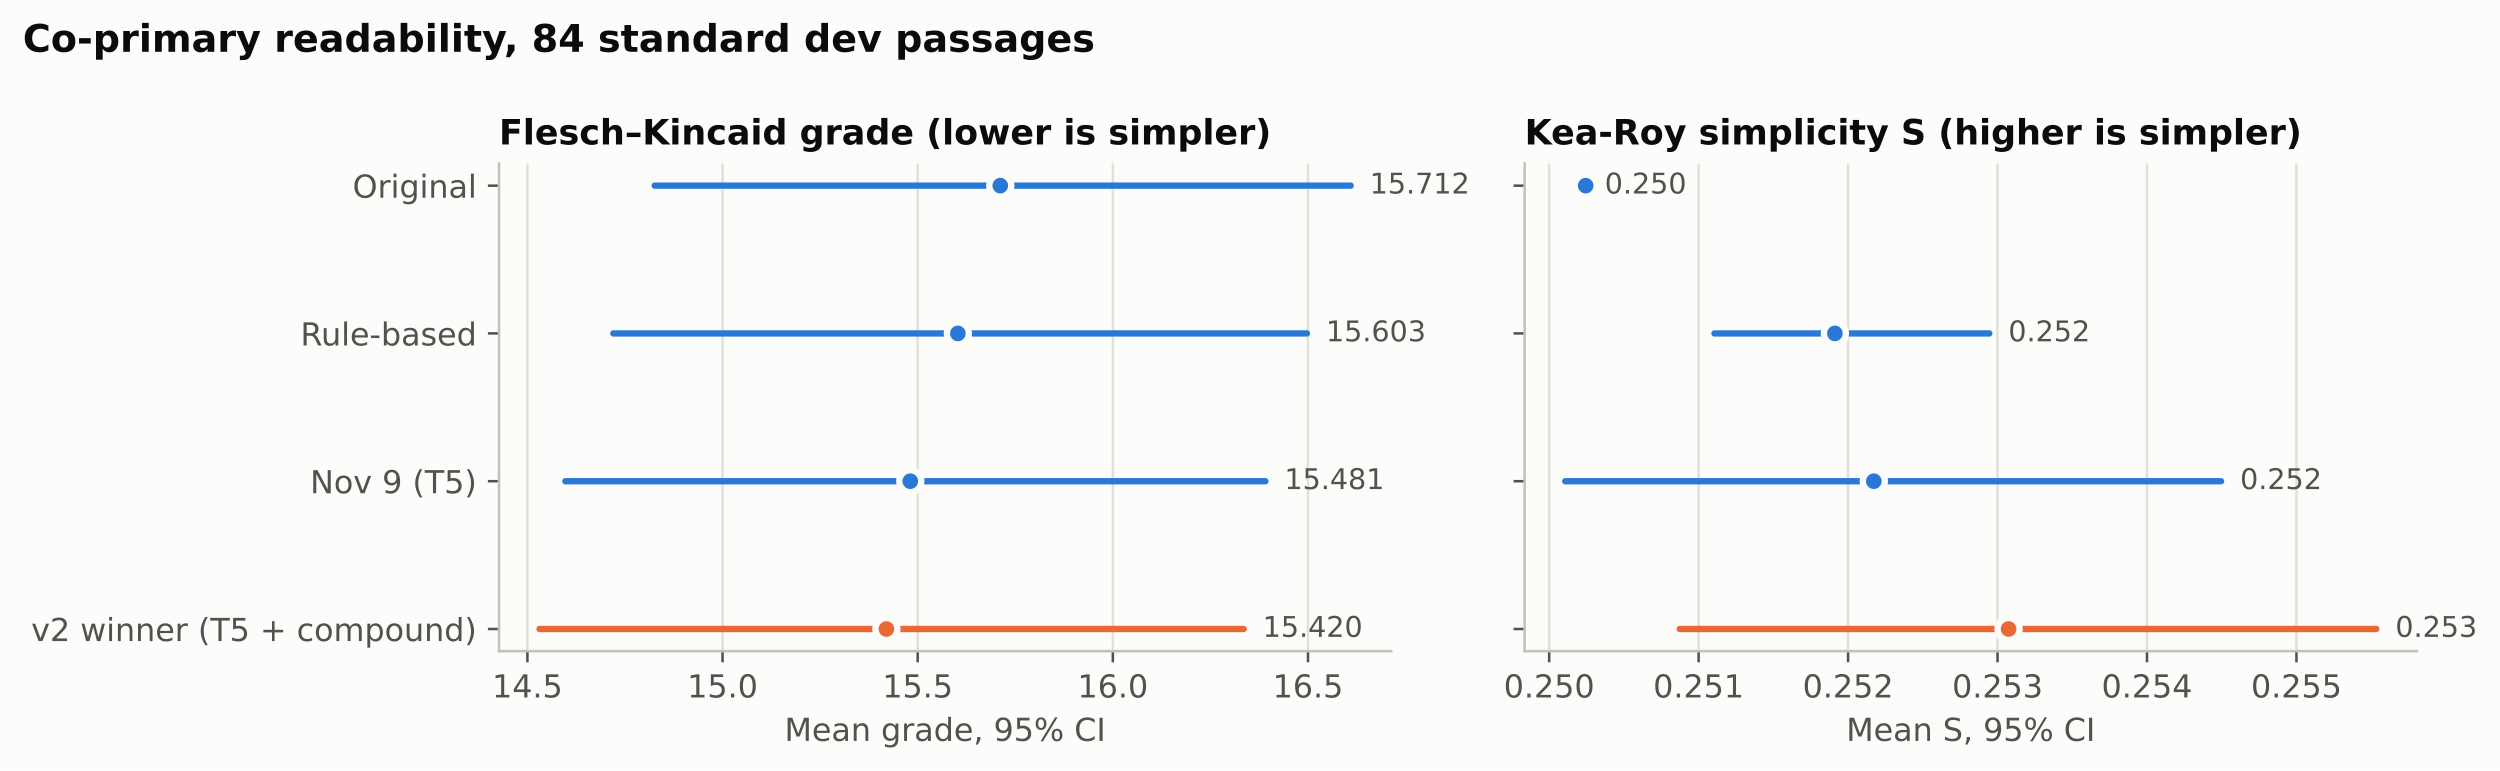
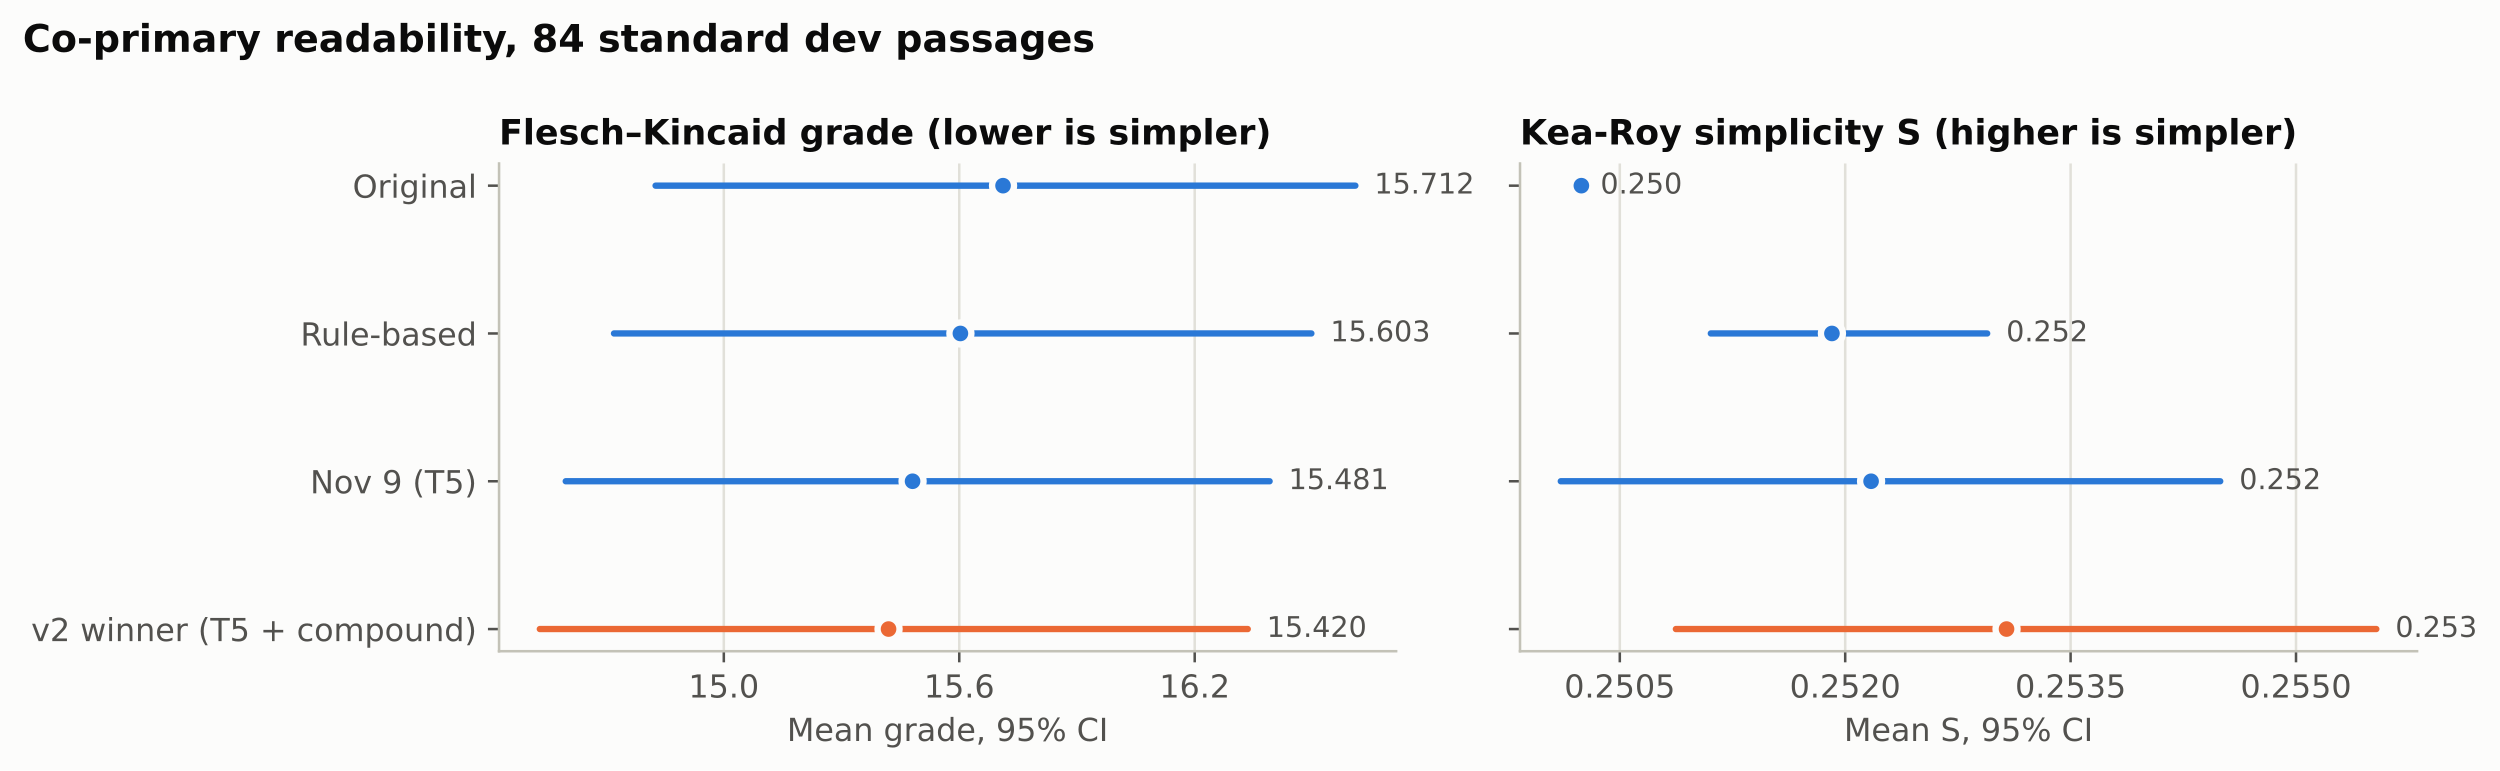
- <svg xmlns="http://www.w3.org/2000/svg" xmlns:xlink="http://www.w3.org/1999/xlink" width="787.61pt" height="242.7pt" viewBox="0 0 787.61 242.7" version="1.1">
+ <svg xmlns="http://www.w3.org/2000/svg" xmlns:xlink="http://www.w3.org/1999/xlink" width="787.542pt" height="242.7pt" viewBox="0 0 787.542 242.7" version="1.1">
  <defs>
    <style type="text/css">*{stroke-linejoin: round; stroke-linecap: butt}</style>
  </defs>
  <g id="figure_1">
    <g id="patch_1">
-       <path d="M 0 242.7  L 787.61 242.7  L 787.61 0  L 0 0  z " style="fill: #fcfcfb" />
+       <path d="M 0 242.7  L 787.542 242.7  L 787.542 0  L 0 0  z " style="fill: #fcfcfb" />
    </g>
    <g id="axes_1">
      <g id="patch_2">
-         <path d="M 157.21 205.144  L 438.297 205.144  L 438.297 51.504  L 157.21 51.504  z " style="fill: #fcfcfb" />
+         <path d="M 157.21 205.144  L 439.802 205.144  L 439.802 51.504  L 157.21 51.504  z " style="fill: #fcfcfb" />
      </g>
      <g id="matplotlib.axis_1">
        <g id="xtick_1">
          <g id="line2d_1">
-             <path d="M 166.156 205.144  L 166.156 51.504  " clip-path="url(#pc12bc693d0)" style="fill: none; stroke: #e1e0d9; stroke-width: 0.8; stroke-linecap: square" />
+             <path d="M 228.012 205.144  L 228.012 51.504  " clip-path="url(#pda352d6c7c)" style="fill: none; stroke: #e1e0d9; stroke-width: 0.8; stroke-linecap: square" />
          </g>
          <g id="line2d_2">
            <defs>
-               <path id="m4a608da4bd" d="M 0 0  L 0 3.5  " style="stroke: #52514e; stroke-width: 0.8" />
+               <path id="m2b881a9043" d="M 0 0  L 0 3.5  " style="stroke: #52514e; stroke-width: 0.8" />
            </defs>
            <g>
-               <use xlink:href="#m4a608da4bd" x="166.156" y="205.144" style="fill: #52514e; stroke: #52514e; stroke-width: 0.8" />
+               <use xlink:href="#m2b881a9043" x="228.012" y="205.144" style="fill: #52514e; stroke: #52514e; stroke-width: 0.8" />
            </g>
          </g>
          <g id="text_1">
-             <text style="font-size: 10px; font-family: 'DejaVu Sans', 'Bitstream Vera Sans', 'Computer Modern Sans Serif', 'Lucida Grande', 'Verdana', 'Geneva', 'Lucid', 'Arial', 'Helvetica', 'Avant Garde', sans-serif; text-anchor: middle; fill: #52514e" x="166.156" y="219.742" transform="rotate(-0 166.1561 219.7424)">14.5</text>
+             <text style="font-size: 10px; font-family: 'DejaVu Sans', 'Bitstream Vera Sans', 'Computer Modern Sans Serif', 'Lucida Grande', 'Verdana', 'Geneva', 'Lucid', 'Arial', 'Helvetica', 'Avant Garde', sans-serif; text-anchor: middle; fill: #52514e" x="228.012" y="219.742" transform="rotate(-0 228.012 219.7424)">15.0</text>
          </g>
        </g>
        <g id="xtick_2">
          <g id="line2d_3">
-             <path d="M 227.635 205.144  L 227.635 51.504  " clip-path="url(#pc12bc693d0)" style="fill: none; stroke: #e1e0d9; stroke-width: 0.8; stroke-linecap: square" />
+             <path d="M 302.182 205.144  L 302.182 51.504  " clip-path="url(#pda352d6c7c)" style="fill: none; stroke: #e1e0d9; stroke-width: 0.8; stroke-linecap: square" />
          </g>
          <g id="line2d_4">
            <g>
-               <use xlink:href="#m4a608da4bd" x="227.635" y="205.144" style="fill: #52514e; stroke: #52514e; stroke-width: 0.8" />
+               <use xlink:href="#m2b881a9043" x="302.182" y="205.144" style="fill: #52514e; stroke: #52514e; stroke-width: 0.8" />
            </g>
          </g>
          <g id="text_2">
-             <text style="font-size: 10px; font-family: 'DejaVu Sans', 'Bitstream Vera Sans', 'Computer Modern Sans Serif', 'Lucida Grande', 'Verdana', 'Geneva', 'Lucid', 'Arial', 'Helvetica', 'Avant Garde', sans-serif; text-anchor: middle; fill: #52514e" x="227.635" y="219.742" transform="rotate(-0 227.635 219.7424)">15.0</text>
+             <text style="font-size: 10px; font-family: 'DejaVu Sans', 'Bitstream Vera Sans', 'Computer Modern Sans Serif', 'Lucida Grande', 'Verdana', 'Geneva', 'Lucid', 'Arial', 'Helvetica', 'Avant Garde', sans-serif; text-anchor: middle; fill: #52514e" x="302.182" y="219.742" transform="rotate(-0 302.1816 219.7424)">15.6</text>
          </g>
        </g>
        <g id="xtick_3">
          <g id="line2d_5">
-             <path d="M 289.114 205.144  L 289.114 51.504  " clip-path="url(#pc12bc693d0)" style="fill: none; stroke: #e1e0d9; stroke-width: 0.8; stroke-linecap: square" />
+             <path d="M 376.351 205.144  L 376.351 51.504  " clip-path="url(#pda352d6c7c)" style="fill: none; stroke: #e1e0d9; stroke-width: 0.8; stroke-linecap: square" />
          </g>
          <g id="line2d_6">
            <g>
-               <use xlink:href="#m4a608da4bd" x="289.114" y="205.144" style="fill: #52514e; stroke: #52514e; stroke-width: 0.8" />
+               <use xlink:href="#m2b881a9043" x="376.351" y="205.144" style="fill: #52514e; stroke: #52514e; stroke-width: 0.8" />
            </g>
          </g>
          <g id="text_3">
-             <text style="font-size: 10px; font-family: 'DejaVu Sans', 'Bitstream Vera Sans', 'Computer Modern Sans Serif', 'Lucida Grande', 'Verdana', 'Geneva', 'Lucid', 'Arial', 'Helvetica', 'Avant Garde', sans-serif; text-anchor: middle; fill: #52514e" x="289.114" y="219.742" transform="rotate(-0 289.1139 219.7424)">15.5</text>
-           </g>
-         </g>
-         <g id="xtick_4">
-           <g id="line2d_7">
-             <path d="M 350.593 205.144  L 350.593 51.504  " clip-path="url(#pc12bc693d0)" style="fill: none; stroke: #e1e0d9; stroke-width: 0.8; stroke-linecap: square" />
-           </g>
-           <g id="line2d_8">
-             <g>
-               <use xlink:href="#m4a608da4bd" x="350.593" y="205.144" style="fill: #52514e; stroke: #52514e; stroke-width: 0.8" />
-             </g>
-           </g>
-           <g id="text_4">
-             <text style="font-size: 10px; font-family: 'DejaVu Sans', 'Bitstream Vera Sans', 'Computer Modern Sans Serif', 'Lucida Grande', 'Verdana', 'Geneva', 'Lucid', 'Arial', 'Helvetica', 'Avant Garde', sans-serif; text-anchor: middle; fill: #52514e" x="350.593" y="219.742" transform="rotate(-0 350.5928 219.7424)">16.0</text>
-           </g>
-         </g>
-         <g id="xtick_5">
-           <g id="line2d_9">
-             <path d="M 412.072 205.144  L 412.072 51.504  " clip-path="url(#pc12bc693d0)" style="fill: none; stroke: #e1e0d9; stroke-width: 0.8; stroke-linecap: square" />
-           </g>
-           <g id="line2d_10">
-             <g>
-               <use xlink:href="#m4a608da4bd" x="412.072" y="205.144" style="fill: #52514e; stroke: #52514e; stroke-width: 0.8" />
-             </g>
-           </g>
-           <g id="text_5">
-             <text style="font-size: 10px; font-family: 'DejaVu Sans', 'Bitstream Vera Sans', 'Computer Modern Sans Serif', 'Lucida Grande', 'Verdana', 'Geneva', 'Lucid', 'Arial', 'Helvetica', 'Avant Garde', sans-serif; text-anchor: middle; fill: #52514e" x="412.072" y="219.742" transform="rotate(-0 412.0717 219.7424)">16.5</text>
-           </g>
-         </g>
-         <g id="text_6">
-           <text style="font-size: 10px; font-family: 'DejaVu Sans', 'Bitstream Vera Sans', 'Computer Modern Sans Serif', 'Lucida Grande', 'Verdana', 'Geneva', 'Lucid', 'Arial', 'Helvetica', 'Avant Garde', sans-serif; text-anchor: middle; fill: #52514e" x="297.754" y="233.421" transform="rotate(-0 297.7535 233.4206)">Mean grade, 95% CI</text>
+             <text style="font-size: 10px; font-family: 'DejaVu Sans', 'Bitstream Vera Sans', 'Computer Modern Sans Serif', 'Lucida Grande', 'Verdana', 'Geneva', 'Lucid', 'Arial', 'Helvetica', 'Avant Garde', sans-serif; text-anchor: middle; fill: #52514e" x="376.351" y="219.742" transform="rotate(-0 376.3512 219.7424)">16.2</text>
+           </g>
+         </g>
+         <g id="text_4">
+           <text style="font-size: 10px; font-family: 'DejaVu Sans', 'Bitstream Vera Sans', 'Computer Modern Sans Serif', 'Lucida Grande', 'Verdana', 'Geneva', 'Lucid', 'Arial', 'Helvetica', 'Avant Garde', sans-serif; text-anchor: middle; fill: #52514e" x="298.506" y="233.421" transform="rotate(-0 298.5059 233.4206)">Mean grade, 95% CI</text>
        </g>
      </g>
      <g id="matplotlib.axis_2">
        <g id="ytick_1">
-           <g id="line2d_11">
+           <g id="line2d_7">
            <defs>
-               <path id="m9ecf154f3a" d="M 0 0  L -3.5 0  " style="stroke: #52514e; stroke-width: 0.8" />
+               <path id="m14a3031c87" d="M 0 0  L -3.5 0  " style="stroke: #52514e; stroke-width: 0.8" />
            </defs>
            <g>
-               <use xlink:href="#m9ecf154f3a" x="157.21" y="58.488" style="fill: #52514e; stroke: #52514e; stroke-width: 0.8" />
+               <use xlink:href="#m14a3031c87" x="157.21" y="58.488" style="fill: #52514e; stroke: #52514e; stroke-width: 0.8" />
+             </g>
+           </g>
+           <g id="text_5">
+             <text style="font-size: 10px; font-family: 'DejaVu Sans', 'Bitstream Vera Sans', 'Computer Modern Sans Serif', 'Lucida Grande', 'Verdana', 'Geneva', 'Lucid', 'Arial', 'Helvetica', 'Avant Garde', sans-serif; text-anchor: end; fill: #52514e" x="150.21" y="62.287" transform="rotate(-0 150.21 62.28686)">Original</text>
+           </g>
+         </g>
+         <g id="ytick_2">
+           <g id="line2d_8">
+             <g>
+               <use xlink:href="#m14a3031c87" x="157.21" y="105.045" style="fill: #52514e; stroke: #52514e; stroke-width: 0.8" />
+             </g>
+           </g>
+           <g id="text_6">
+             <text style="font-size: 10px; font-family: 'DejaVu Sans', 'Bitstream Vera Sans', 'Computer Modern Sans Serif', 'Lucida Grande', 'Verdana', 'Geneva', 'Lucid', 'Arial', 'Helvetica', 'Avant Garde', sans-serif; text-anchor: end; fill: #52514e" x="150.21" y="108.844" transform="rotate(-0 150.21 108.8444)">Rule-based</text>
+           </g>
+         </g>
+         <g id="ytick_3">
+           <g id="line2d_9">
+             <g>
+               <use xlink:href="#m14a3031c87" x="157.21" y="151.603" style="fill: #52514e; stroke: #52514e; stroke-width: 0.8" />
            </g>
          </g>
          <g id="text_7">
-             <text style="font-size: 10px; font-family: 'DejaVu Sans', 'Bitstream Vera Sans', 'Computer Modern Sans Serif', 'Lucida Grande', 'Verdana', 'Geneva', 'Lucid', 'Arial', 'Helvetica', 'Avant Garde', sans-serif; text-anchor: end; fill: #52514e" x="150.21" y="62.287" transform="rotate(-0 150.21 62.28686)">Original</text>
-           </g>
-         </g>
-         <g id="ytick_2">
-           <g id="line2d_12">
-             <g>
-               <use xlink:href="#m9ecf154f3a" x="157.21" y="105.045" style="fill: #52514e; stroke: #52514e; stroke-width: 0.8" />
+             <text style="font-size: 10px; font-family: 'DejaVu Sans', 'Bitstream Vera Sans', 'Computer Modern Sans Serif', 'Lucida Grande', 'Verdana', 'Geneva', 'Lucid', 'Arial', 'Helvetica', 'Avant Garde', sans-serif; text-anchor: end; fill: #52514e" x="150.21" y="155.402" transform="rotate(-0 150.21 155.402)">Nov 9 (T5)</text>
+           </g>
+         </g>
+         <g id="ytick_4">
+           <g id="line2d_10">
+             <g>
+               <use xlink:href="#m14a3031c87" x="157.21" y="198.16" style="fill: #52514e; stroke: #52514e; stroke-width: 0.8" />
            </g>
          </g>
          <g id="text_8">
-             <text style="font-size: 10px; font-family: 'DejaVu Sans', 'Bitstream Vera Sans', 'Computer Modern Sans Serif', 'Lucida Grande', 'Verdana', 'Geneva', 'Lucid', 'Arial', 'Helvetica', 'Avant Garde', sans-serif; text-anchor: end; fill: #52514e" x="150.21" y="108.844" transform="rotate(-0 150.21 108.8444)">Rule-based</text>
-           </g>
-         </g>
-         <g id="ytick_3">
-           <g id="line2d_13">
-             <g>
-               <use xlink:href="#m9ecf154f3a" x="157.21" y="151.603" style="fill: #52514e; stroke: #52514e; stroke-width: 0.8" />
-             </g>
-           </g>
-           <g id="text_9">
-             <text style="font-size: 10px; font-family: 'DejaVu Sans', 'Bitstream Vera Sans', 'Computer Modern Sans Serif', 'Lucida Grande', 'Verdana', 'Geneva', 'Lucid', 'Arial', 'Helvetica', 'Avant Garde', sans-serif; text-anchor: end; fill: #52514e" x="150.21" y="155.402" transform="rotate(-0 150.21 155.402)">Nov 9 (T5)</text>
-           </g>
-         </g>
-         <g id="ytick_4">
-           <g id="line2d_14">
-             <g>
-               <use xlink:href="#m9ecf154f3a" x="157.21" y="198.16" style="fill: #52514e; stroke: #52514e; stroke-width: 0.8" />
-             </g>
-           </g>
-           <g id="text_10">
            <text style="font-size: 10px; font-family: 'DejaVu Sans', 'Bitstream Vera Sans', 'Computer Modern Sans Serif', 'Lucida Grande', 'Verdana', 'Geneva', 'Lucid', 'Arial', 'Helvetica', 'Avant Garde', sans-serif; text-anchor: end; fill: #52514e" x="150.21" y="201.96" transform="rotate(-0 150.21 201.9596)">v2 winner (T5 + compound)</text>
          </g>
        </g>
      </g>
-       <g id="line2d_15">
-         <path d="M 206.257 58.488  L 425.52 58.488  " clip-path="url(#pc12bc693d0)" style="fill: none; stroke: #2a78d6; stroke-width: 2; stroke-linecap: round" />
-       </g>
-       <g id="line2d_16">
-         <path d="M 193.234 105.045  L 411.738 105.045  " clip-path="url(#pc12bc693d0)" style="fill: none; stroke: #2a78d6; stroke-width: 2; stroke-linecap: round" />
-       </g>
-       <g id="line2d_17">
-         <path d="M 178.106 151.603  L 398.653 151.603  " clip-path="url(#pc12bc693d0)" style="fill: none; stroke: #2a78d6; stroke-width: 2; stroke-linecap: round" />
-       </g>
-       <g id="line2d_18">
-         <path d="M 169.987 198.16  L 391.804 198.16  " clip-path="url(#pc12bc693d0)" style="fill: none; stroke: #eb6834; stroke-width: 2; stroke-linecap: round" />
+       <g id="line2d_11">
+         <path d="M 206.52 58.488  L 426.957 58.488  " clip-path="url(#pda352d6c7c)" style="fill: none; stroke: #2a78d6; stroke-width: 2; stroke-linecap: round" />
+       </g>
+       <g id="line2d_12">
+         <path d="M 193.427 105.045  L 413.101 105.045  " clip-path="url(#pda352d6c7c)" style="fill: none; stroke: #2a78d6; stroke-width: 2; stroke-linecap: round" />
+       </g>
+       <g id="line2d_13">
+         <path d="M 178.218 151.603  L 399.946 151.603  " clip-path="url(#pda352d6c7c)" style="fill: none; stroke: #2a78d6; stroke-width: 2; stroke-linecap: round" />
+       </g>
+       <g id="line2d_14">
+         <path d="M 170.055 198.16  L 393.06 198.16  " clip-path="url(#pda352d6c7c)" style="fill: none; stroke: #eb6834; stroke-width: 2; stroke-linecap: round" />
      </g>
      <g id="patch_3">
        <path d="M 157.21 205.144  L 157.21 51.504  " style="fill: none; stroke: #c3c2b7; stroke-width: 0.8; stroke-linejoin: miter; stroke-linecap: square" />
      </g>
      <g id="patch_4">
-         <path d="M 157.21 205.144  L 438.297 205.144  " style="fill: none; stroke: #c3c2b7; stroke-width: 0.8; stroke-linejoin: miter; stroke-linecap: square" />
+         <path d="M 157.21 205.144  L 439.802 205.144  " style="fill: none; stroke: #c3c2b7; stroke-width: 0.8; stroke-linejoin: miter; stroke-linecap: square" />
      </g>
      <g id="PathCollection_1">
        <defs>
-           <path id="m6afb9b2ec8" d="M 0 3.464  C 0.919 3.464 1.8 3.099 2.449 2.449  C 3.099 1.8 3.464 0.919 3.464 0  C 3.464 -0.919 3.099 -1.8 2.449 -2.449  C 1.8 -3.099 0.919 -3.464 0 -3.464  C -0.919 -3.464 -1.8 -3.099 -2.449 -2.449  C -3.099 -1.8 -3.464 -0.919 -3.464 0  C -3.464 0.919 -3.099 1.8 -2.449 2.449  C -1.8 3.099 -0.919 3.464 0 3.464  z " style="stroke: #fcfcfb; stroke-width: 2" />
+           <path id="mdd88b9e8a3" d="M 0 3.464  C 0.919 3.464 1.8 3.099 2.449 2.449  C 3.099 1.8 3.464 0.919 3.464 0  C 3.464 -0.919 3.099 -1.8 2.449 -2.449  C 1.8 -3.099 0.919 -3.464 0 -3.464  C -0.919 -3.464 -1.8 -3.099 -2.449 -2.449  C -3.099 -1.8 -3.464 -0.919 -3.464 0  C -3.464 0.919 -3.099 1.8 -2.449 2.449  C -1.8 3.099 -0.919 3.464 0 3.464  z " style="stroke: #fcfcfb; stroke-width: 2" />
        </defs>
-         <g clip-path="url(#pc12bc693d0)">
-           <use xlink:href="#m6afb9b2ec8" x="315.13" y="58.488" style="fill: #2a78d6; stroke: #fcfcfb; stroke-width: 2" />
+         <g clip-path="url(#pda352d6c7c)">
+           <use xlink:href="#mdd88b9e8a3" x="315.975" y="58.488" style="fill: #2a78d6; stroke: #fcfcfb; stroke-width: 2" />
+         </g>
+       </g>
+       <g id="text_9">
+         <text style="font-size: 9px; font-family: 'DejaVu Sans', 'Bitstream Vera Sans', 'Computer Modern Sans Serif', 'Lucida Grande', 'Verdana', 'Geneva', 'Lucid', 'Arial', 'Helvetica', 'Avant Garde', sans-serif; text-anchor: start; fill: #52514e" x="432.957" y="60.971" transform="rotate(-0 432.9567 60.97107)">15.712</text>
+       </g>
+       <g id="PathCollection_2">
+         <g clip-path="url(#pda352d6c7c)">
+           <use xlink:href="#mdd88b9e8a3" x="302.542" y="105.045" style="fill: #2a78d6; stroke: #fcfcfb; stroke-width: 2" />
+         </g>
+       </g>
+       <g id="text_10">
+         <text style="font-size: 9px; font-family: 'DejaVu Sans', 'Bitstream Vera Sans', 'Computer Modern Sans Serif', 'Lucida Grande', 'Verdana', 'Geneva', 'Lucid', 'Arial', 'Helvetica', 'Avant Garde', sans-serif; text-anchor: start; fill: #52514e" x="419.101" y="107.529" transform="rotate(-0 419.1008 107.5286)">15.603</text>
+       </g>
+       <g id="PathCollection_3">
+         <g clip-path="url(#pda352d6c7c)">
+           <use xlink:href="#mdd88b9e8a3" x="287.472" y="151.603" style="fill: #2a78d6; stroke: #fcfcfb; stroke-width: 2" />
        </g>
      </g>
      <g id="text_11">
-         <text style="font-size: 9px; font-family: 'DejaVu Sans', 'Bitstream Vera Sans', 'Computer Modern Sans Serif', 'Lucida Grande', 'Verdana', 'Geneva', 'Lucid', 'Arial', 'Helvetica', 'Avant Garde', sans-serif; text-anchor: start; fill: #52514e" x="431.52" y="60.971" transform="rotate(-0 431.5204 60.97107)">15.712</text>
-       </g>
-       <g id="PathCollection_2">
-         <g clip-path="url(#pc12bc693d0)">
-           <use xlink:href="#m6afb9b2ec8" x="301.768" y="105.045" style="fill: #2a78d6; stroke: #fcfcfb; stroke-width: 2" />
-         </g>
-       </g>
-       <g id="text_12">
-         <text style="font-size: 9px; font-family: 'DejaVu Sans', 'Bitstream Vera Sans', 'Computer Modern Sans Serif', 'Lucida Grande', 'Verdana', 'Geneva', 'Lucid', 'Arial', 'Helvetica', 'Avant Garde', sans-serif; text-anchor: start; fill: #52514e" x="417.738" y="107.529" transform="rotate(-0 417.7383 107.5286)">15.603</text>
-       </g>
-       <g id="PathCollection_3">
-         <g clip-path="url(#pc12bc693d0)">
-           <use xlink:href="#m6afb9b2ec8" x="286.779" y="151.603" style="fill: #2a78d6; stroke: #fcfcfb; stroke-width: 2" />
-         </g>
-       </g>
-       <g id="text_13">
-         <text style="font-size: 9px; font-family: 'DejaVu Sans', 'Bitstream Vera Sans', 'Computer Modern Sans Serif', 'Lucida Grande', 'Verdana', 'Geneva', 'Lucid', 'Arial', 'Helvetica', 'Avant Garde', sans-serif; text-anchor: start; fill: #52514e" x="404.653" y="154.086" transform="rotate(-0 404.6534 154.0862)">15.481</text>
+         <text style="font-size: 9px; font-family: 'DejaVu Sans', 'Bitstream Vera Sans', 'Computer Modern Sans Serif', 'Lucida Grande', 'Verdana', 'Geneva', 'Lucid', 'Arial', 'Helvetica', 'Avant Garde', sans-serif; text-anchor: start; fill: #52514e" x="405.946" y="154.086" transform="rotate(-0 405.9459 154.0862)">15.481</text>
      </g>
      <g id="PathCollection_4">
        <defs>
-           <path id="m8aaab7682e" d="M 0 3.464  C 0.919 3.464 1.8 3.099 2.449 2.449  C 3.099 1.8 3.464 0.919 3.464 0  C 3.464 -0.919 3.099 -1.8 2.449 -2.449  C 1.8 -3.099 0.919 -3.464 0 -3.464  C -0.919 -3.464 -1.8 -3.099 -2.449 -2.449  C -3.099 -1.8 -3.464 -0.919 -3.464 0  C -3.464 0.919 -3.099 1.8 -2.449 2.449  C -1.8 3.099 -0.919 3.464 0 3.464  z " style="stroke: #fcfcfb; stroke-width: 2" />
+           <path id="m9bef6a359d" d="M 0 3.464  C 0.919 3.464 1.8 3.099 2.449 2.449  C 3.099 1.8 3.464 0.919 3.464 0  C 3.464 -0.919 3.099 -1.8 2.449 -2.449  C 1.8 -3.099 0.919 -3.464 0 -3.464  C -0.919 -3.464 -1.8 -3.099 -2.449 -2.449  C -3.099 -1.8 -3.464 -0.919 -3.464 0  C -3.464 0.919 -3.099 1.8 -2.449 2.449  C -1.8 3.099 -0.919 3.464 0 3.464  z " style="stroke: #fcfcfb; stroke-width: 2" />
        </defs>
-         <g clip-path="url(#pc12bc693d0)">
-           <use xlink:href="#m8aaab7682e" x="279.254" y="198.16" style="fill: #eb6834; stroke: #fcfcfb; stroke-width: 2" />
-         </g>
-       </g>
-       <g id="text_14">
-         <text style="font-size: 9px; font-family: 'DejaVu Sans', 'Bitstream Vera Sans', 'Computer Modern Sans Serif', 'Lucida Grande', 'Verdana', 'Geneva', 'Lucid', 'Arial', 'Helvetica', 'Avant Garde', sans-serif; text-anchor: start; fill: #52514e" x="397.804" y="200.644" transform="rotate(-0 397.8044 200.6438)">15.420</text>
-       </g>
-       <g id="text_15">
+         <g clip-path="url(#pda352d6c7c)">
+           <use xlink:href="#m9bef6a359d" x="279.907" y="198.16" style="fill: #eb6834; stroke: #fcfcfb; stroke-width: 2" />
+         </g>
+       </g>
+       <g id="text_12">
+         <text style="font-size: 9px; font-family: 'DejaVu Sans', 'Bitstream Vera Sans', 'Computer Modern Sans Serif', 'Lucida Grande', 'Verdana', 'Geneva', 'Lucid', 'Arial', 'Helvetica', 'Avant Garde', sans-serif; text-anchor: start; fill: #52514e" x="399.06" y="200.644" transform="rotate(-0 399.0602 200.6438)">15.420</text>
+       </g>
+       <g id="text_13">
        <text style="font-weight: 700; font-size: 11px; font-family: 'DejaVu Sans', 'Bitstream Vera Sans', 'Computer Modern Sans Serif', 'Lucida Grande', 'Verdana', 'Geneva', 'Lucid', 'Arial', 'Helvetica', 'Avant Garde', sans-serif; text-anchor: start; fill: #0b0b0b" x="157.21" y="45.504" transform="rotate(-0 157.21 45.504)">Flesch–Kincaid grade (lower is simpler)</text>
      </g>
    </g>
    <g id="axes_2">
      <g id="patch_5">
-         <path d="M 480.335 205.144  L 761.422 205.144  L 761.422 51.504  L 480.335 51.504  z " style="fill: #fcfcfb" />
+         <path d="M 478.83 205.144  L 761.422 205.144  L 761.422 51.504  L 478.83 51.504  z " style="fill: #fcfcfb" />
      </g>
      <g id="matplotlib.axis_3">
+         <g id="xtick_4">
+           <g id="line2d_15">
+             <path d="M 510.263 205.144  L 510.263 51.504  " clip-path="url(#p336b4662d0)" style="fill: none; stroke: #e1e0d9; stroke-width: 0.8; stroke-linecap: square" />
+           </g>
+           <g id="line2d_16">
+             <g>
+               <use xlink:href="#m2b881a9043" x="510.263" y="205.144" style="fill: #52514e; stroke: #52514e; stroke-width: 0.8" />
+             </g>
+           </g>
+           <g id="text_14">
+             <text style="font-size: 10px; font-family: 'DejaVu Sans', 'Bitstream Vera Sans', 'Computer Modern Sans Serif', 'Lucida Grande', 'Verdana', 'Geneva', 'Lucid', 'Arial', 'Helvetica', 'Avant Garde', sans-serif; text-anchor: middle; fill: #52514e" x="510.263" y="219.742" transform="rotate(-0 510.263 219.7424)">0.2505</text>
+           </g>
+         </g>
+         <g id="xtick_5">
+           <g id="line2d_17">
+             <path d="M 581.269 205.144  L 581.269 51.504  " clip-path="url(#p336b4662d0)" style="fill: none; stroke: #e1e0d9; stroke-width: 0.8; stroke-linecap: square" />
+           </g>
+           <g id="line2d_18">
+             <g>
+               <use xlink:href="#m2b881a9043" x="581.269" y="205.144" style="fill: #52514e; stroke: #52514e; stroke-width: 0.8" />
+             </g>
+           </g>
+           <g id="text_15">
+             <text style="font-size: 10px; font-family: 'DejaVu Sans', 'Bitstream Vera Sans', 'Computer Modern Sans Serif', 'Lucida Grande', 'Verdana', 'Geneva', 'Lucid', 'Arial', 'Helvetica', 'Avant Garde', sans-serif; text-anchor: middle; fill: #52514e" x="581.269" y="219.742" transform="rotate(-0 581.2693 219.7424)">0.2520</text>
+           </g>
+         </g>
        <g id="xtick_6">
          <g id="line2d_19">
-             <path d="M 488.058 205.144  L 488.058 51.504  " clip-path="url(#pc3bab06bad)" style="fill: none; stroke: #e1e0d9; stroke-width: 0.8; stroke-linecap: square" />
+             <path d="M 652.276 205.144  L 652.276 51.504  " clip-path="url(#p336b4662d0)" style="fill: none; stroke: #e1e0d9; stroke-width: 0.8; stroke-linecap: square" />
          </g>
          <g id="line2d_20">
            <g>
-               <use xlink:href="#m4a608da4bd" x="488.058" y="205.144" style="fill: #52514e; stroke: #52514e; stroke-width: 0.8" />
+               <use xlink:href="#m2b881a9043" x="652.276" y="205.144" style="fill: #52514e; stroke: #52514e; stroke-width: 0.8" />
            </g>
          </g>
          <g id="text_16">
-             <text style="font-size: 10px; font-family: 'DejaVu Sans', 'Bitstream Vera Sans', 'Computer Modern Sans Serif', 'Lucida Grande', 'Verdana', 'Geneva', 'Lucid', 'Arial', 'Helvetica', 'Avant Garde', sans-serif; text-anchor: middle; fill: #52514e" x="488.058" y="219.742" transform="rotate(-0 488.0576 219.7424)">0.250</text>
+             <text style="font-size: 10px; font-family: 'DejaVu Sans', 'Bitstream Vera Sans', 'Computer Modern Sans Serif', 'Lucida Grande', 'Verdana', 'Geneva', 'Lucid', 'Arial', 'Helvetica', 'Avant Garde', sans-serif; text-anchor: middle; fill: #52514e" x="652.276" y="219.742" transform="rotate(-0 652.2756 219.7424)">0.2535</text>
          </g>
        </g>
        <g id="xtick_7">
          <g id="line2d_21">
-             <path d="M 535.143 205.144  L 535.143 51.504  " clip-path="url(#pc3bab06bad)" style="fill: none; stroke: #e1e0d9; stroke-width: 0.8; stroke-linecap: square" />
+             <path d="M 723.282 205.144  L 723.282 51.504  " clip-path="url(#p336b4662d0)" style="fill: none; stroke: #e1e0d9; stroke-width: 0.8; stroke-linecap: square" />
          </g>
          <g id="line2d_22">
            <g>
-               <use xlink:href="#m4a608da4bd" x="535.143" y="205.144" style="fill: #52514e; stroke: #52514e; stroke-width: 0.8" />
+               <use xlink:href="#m2b881a9043" x="723.282" y="205.144" style="fill: #52514e; stroke: #52514e; stroke-width: 0.8" />
            </g>
          </g>
          <g id="text_17">
-             <text style="font-size: 10px; font-family: 'DejaVu Sans', 'Bitstream Vera Sans', 'Computer Modern Sans Serif', 'Lucida Grande', 'Verdana', 'Geneva', 'Lucid', 'Arial', 'Helvetica', 'Avant Garde', sans-serif; text-anchor: middle; fill: #52514e" x="535.143" y="219.742" transform="rotate(-0 535.1431 219.7424)">0.251</text>
-           </g>
-         </g>
-         <g id="xtick_8">
-           <g id="line2d_23">
-             <path d="M 582.229 205.144  L 582.229 51.504  " clip-path="url(#pc3bab06bad)" style="fill: none; stroke: #e1e0d9; stroke-width: 0.8; stroke-linecap: square" />
-           </g>
-           <g id="line2d_24">
-             <g>
-               <use xlink:href="#m4a608da4bd" x="582.229" y="205.144" style="fill: #52514e; stroke: #52514e; stroke-width: 0.8" />
-             </g>
-           </g>
-           <g id="text_18">
-             <text style="font-size: 10px; font-family: 'DejaVu Sans', 'Bitstream Vera Sans', 'Computer Modern Sans Serif', 'Lucida Grande', 'Verdana', 'Geneva', 'Lucid', 'Arial', 'Helvetica', 'Avant Garde', sans-serif; text-anchor: middle; fill: #52514e" x="582.229" y="219.742" transform="rotate(-0 582.2286 219.7424)">0.252</text>
-           </g>
-         </g>
-         <g id="xtick_9">
-           <g id="line2d_25">
-             <path d="M 629.314 205.144  L 629.314 51.504  " clip-path="url(#pc3bab06bad)" style="fill: none; stroke: #e1e0d9; stroke-width: 0.8; stroke-linecap: square" />
-           </g>
-           <g id="line2d_26">
-             <g>
-               <use xlink:href="#m4a608da4bd" x="629.314" y="205.144" style="fill: #52514e; stroke: #52514e; stroke-width: 0.8" />
-             </g>
-           </g>
-           <g id="text_19">
-             <text style="font-size: 10px; font-family: 'DejaVu Sans', 'Bitstream Vera Sans', 'Computer Modern Sans Serif', 'Lucida Grande', 'Verdana', 'Geneva', 'Lucid', 'Arial', 'Helvetica', 'Avant Garde', sans-serif; text-anchor: middle; fill: #52514e" x="629.314" y="219.742" transform="rotate(-0 629.3141 219.7424)">0.253</text>
-           </g>
-         </g>
-         <g id="xtick_10">
-           <g id="line2d_27">
-             <path d="M 676.4 205.144  L 676.4 51.504  " clip-path="url(#pc3bab06bad)" style="fill: none; stroke: #e1e0d9; stroke-width: 0.8; stroke-linecap: square" />
-           </g>
-           <g id="line2d_28">
-             <g>
-               <use xlink:href="#m4a608da4bd" x="676.4" y="205.144" style="fill: #52514e; stroke: #52514e; stroke-width: 0.8" />
-             </g>
-           </g>
-           <g id="text_20">
-             <text style="font-size: 10px; font-family: 'DejaVu Sans', 'Bitstream Vera Sans', 'Computer Modern Sans Serif', 'Lucida Grande', 'Verdana', 'Geneva', 'Lucid', 'Arial', 'Helvetica', 'Avant Garde', sans-serif; text-anchor: middle; fill: #52514e" x="676.4" y="219.742" transform="rotate(-0 676.3995 219.7424)">0.254</text>
-           </g>
-         </g>
-         <g id="xtick_11">
-           <g id="line2d_29">
-             <path d="M 723.485 205.144  L 723.485 51.504  " clip-path="url(#pc3bab06bad)" style="fill: none; stroke: #e1e0d9; stroke-width: 0.8; stroke-linecap: square" />
-           </g>
-           <g id="line2d_30">
-             <g>
-               <use xlink:href="#m4a608da4bd" x="723.485" y="205.144" style="fill: #52514e; stroke: #52514e; stroke-width: 0.8" />
-             </g>
-           </g>
-           <g id="text_21">
-             <text style="font-size: 10px; font-family: 'DejaVu Sans', 'Bitstream Vera Sans', 'Computer Modern Sans Serif', 'Lucida Grande', 'Verdana', 'Geneva', 'Lucid', 'Arial', 'Helvetica', 'Avant Garde', sans-serif; text-anchor: middle; fill: #52514e" x="723.485" y="219.742" transform="rotate(-0 723.485 219.7424)">0.255</text>
-           </g>
-         </g>
-         <g id="text_22">
-           <text style="font-size: 10px; font-family: 'DejaVu Sans', 'Bitstream Vera Sans', 'Computer Modern Sans Serif', 'Lucida Grande', 'Verdana', 'Geneva', 'Lucid', 'Arial', 'Helvetica', 'Avant Garde', sans-serif; text-anchor: middle; fill: #52514e" x="620.878" y="233.421" transform="rotate(-0 620.8783 233.4206)">Mean S, 95% CI</text>
+             <text style="font-size: 10px; font-family: 'DejaVu Sans', 'Bitstream Vera Sans', 'Computer Modern Sans Serif', 'Lucida Grande', 'Verdana', 'Geneva', 'Lucid', 'Arial', 'Helvetica', 'Avant Garde', sans-serif; text-anchor: middle; fill: #52514e" x="723.282" y="219.742" transform="rotate(-0 723.282 219.7424)">0.2550</text>
+           </g>
+         </g>
+         <g id="text_18">
+           <text style="font-size: 10px; font-family: 'DejaVu Sans', 'Bitstream Vera Sans', 'Computer Modern Sans Serif', 'Lucida Grande', 'Verdana', 'Geneva', 'Lucid', 'Arial', 'Helvetica', 'Avant Garde', sans-serif; text-anchor: middle; fill: #52514e" x="620.126" y="233.421" transform="rotate(-0 620.1259 233.4206)">Mean S, 95% CI</text>
        </g>
      </g>
      <g id="matplotlib.axis_4">
        <g id="ytick_5">
-           <g id="line2d_31">
-             <g>
-               <use xlink:href="#m9ecf154f3a" x="480.335" y="58.488" style="fill: #52514e; stroke: #52514e; stroke-width: 0.8" />
+           <g id="line2d_23">
+             <g>
+               <use xlink:href="#m14a3031c87" x="478.83" y="58.488" style="fill: #52514e; stroke: #52514e; stroke-width: 0.8" />
            </g>
          </g>
        </g>
        <g id="ytick_6">
-           <g id="line2d_32">
-             <g>
-               <use xlink:href="#m9ecf154f3a" x="480.335" y="105.045" style="fill: #52514e; stroke: #52514e; stroke-width: 0.8" />
+           <g id="line2d_24">
+             <g>
+               <use xlink:href="#m14a3031c87" x="478.83" y="105.045" style="fill: #52514e; stroke: #52514e; stroke-width: 0.8" />
            </g>
          </g>
        </g>
        <g id="ytick_7">
-           <g id="line2d_33">
-             <g>
-               <use xlink:href="#m9ecf154f3a" x="480.335" y="151.603" style="fill: #52514e; stroke: #52514e; stroke-width: 0.8" />
+           <g id="line2d_25">
+             <g>
+               <use xlink:href="#m14a3031c87" x="478.83" y="151.603" style="fill: #52514e; stroke: #52514e; stroke-width: 0.8" />
            </g>
          </g>
        </g>
        <g id="ytick_8">
-           <g id="line2d_34">
-             <g>
-               <use xlink:href="#m9ecf154f3a" x="480.335" y="198.16" style="fill: #52514e; stroke: #52514e; stroke-width: 0.8" />
-             </g>
-           </g>
-         </g>
-       </g>
-       <g id="line2d_35">
-         <path d="M 499.561 58.488  L 499.561 58.488  " clip-path="url(#pc3bab06bad)" style="fill: none; stroke: #2a78d6; stroke-width: 2; stroke-linecap: round" />
-       </g>
-       <g id="line2d_36">
-         <path d="M 540.126 105.045  L 626.715 105.045  " clip-path="url(#pc3bab06bad)" style="fill: none; stroke: #2a78d6; stroke-width: 2; stroke-linecap: round" />
-       </g>
-       <g id="line2d_37">
-         <path d="M 493.111 151.603  L 699.735 151.603  " clip-path="url(#pc3bab06bad)" style="fill: none; stroke: #2a78d6; stroke-width: 2; stroke-linecap: round" />
-       </g>
-       <g id="line2d_38">
-         <path d="M 529.175 198.16  L 748.645 198.16  " clip-path="url(#pc3bab06bad)" style="fill: none; stroke: #eb6834; stroke-width: 2; stroke-linecap: round" />
+           <g id="line2d_26">
+             <g>
+               <use xlink:href="#m14a3031c87" x="478.83" y="198.16" style="fill: #52514e; stroke: #52514e; stroke-width: 0.8" />
+             </g>
+           </g>
+         </g>
+       </g>
+       <g id="line2d_27">
+         <path d="M 498.159 58.488  L 498.159 58.488  " clip-path="url(#p336b4662d0)" style="fill: none; stroke: #2a78d6; stroke-width: 2; stroke-linecap: round" />
+       </g>
+       <g id="line2d_28">
+         <path d="M 538.942 105.045  L 625.994 105.045  " clip-path="url(#p336b4662d0)" style="fill: none; stroke: #2a78d6; stroke-width: 2; stroke-linecap: round" />
+       </g>
+       <g id="line2d_29">
+         <path d="M 491.675 151.603  L 699.405 151.603  " clip-path="url(#p336b4662d0)" style="fill: none; stroke: #2a78d6; stroke-width: 2; stroke-linecap: round" />
+       </g>
+       <g id="line2d_30">
+         <path d="M 527.932 198.16  L 748.577 198.16  " clip-path="url(#p336b4662d0)" style="fill: none; stroke: #eb6834; stroke-width: 2; stroke-linecap: round" />
      </g>
      <g id="patch_6">
-         <path d="M 480.335 205.144  L 480.335 51.504  " style="fill: none; stroke: #c3c2b7; stroke-width: 0.8; stroke-linejoin: miter; stroke-linecap: square" />
+         <path d="M 478.83 205.144  L 478.83 51.504  " style="fill: none; stroke: #c3c2b7; stroke-width: 0.8; stroke-linejoin: miter; stroke-linecap: square" />
      </g>
      <g id="patch_7">
-         <path d="M 480.335 205.144  L 761.422 205.144  " style="fill: none; stroke: #c3c2b7; stroke-width: 0.8; stroke-linejoin: miter; stroke-linecap: square" />
+         <path d="M 478.83 205.144  L 761.422 205.144  " style="fill: none; stroke: #c3c2b7; stroke-width: 0.8; stroke-linejoin: miter; stroke-linecap: square" />
      </g>
      <g id="PathCollection_5">
-         <g clip-path="url(#pc3bab06bad)">
-           <use xlink:href="#m6afb9b2ec8" x="499.561" y="58.488" style="fill: #2a78d6; stroke: #fcfcfb; stroke-width: 2" />
-         </g>
+         <g clip-path="url(#p336b4662d0)">
+           <use xlink:href="#mdd88b9e8a3" x="498.159" y="58.488" style="fill: #2a78d6; stroke: #fcfcfb; stroke-width: 2" />
+         </g>
+       </g>
+       <g id="text_19">
+         <text style="font-size: 9px; font-family: 'DejaVu Sans', 'Bitstream Vera Sans', 'Computer Modern Sans Serif', 'Lucida Grande', 'Verdana', 'Geneva', 'Lucid', 'Arial', 'Helvetica', 'Avant Garde', sans-serif; text-anchor: start; fill: #52514e" x="504.159" y="60.971" transform="rotate(-0 504.1593 60.97107)">0.250</text>
+       </g>
+       <g id="PathCollection_6">
+         <g clip-path="url(#p336b4662d0)">
+           <use xlink:href="#mdd88b9e8a3" x="577.088" y="105.045" style="fill: #2a78d6; stroke: #fcfcfb; stroke-width: 2" />
+         </g>
+       </g>
+       <g id="text_20">
+         <text style="font-size: 9px; font-family: 'DejaVu Sans', 'Bitstream Vera Sans', 'Computer Modern Sans Serif', 'Lucida Grande', 'Verdana', 'Geneva', 'Lucid', 'Arial', 'Helvetica', 'Avant Garde', sans-serif; text-anchor: start; fill: #52514e" x="631.994" y="107.529" transform="rotate(-0 631.9943 107.5286)">0.252</text>
+       </g>
+       <g id="PathCollection_7">
+         <g clip-path="url(#p336b4662d0)">
+           <use xlink:href="#mdd88b9e8a3" x="589.422" y="151.603" style="fill: #2a78d6; stroke: #fcfcfb; stroke-width: 2" />
+         </g>
+       </g>
+       <g id="text_21">
+         <text style="font-size: 9px; font-family: 'DejaVu Sans', 'Bitstream Vera Sans', 'Computer Modern Sans Serif', 'Lucida Grande', 'Verdana', 'Geneva', 'Lucid', 'Arial', 'Helvetica', 'Avant Garde', sans-serif; text-anchor: start; fill: #52514e" x="705.405" y="154.086" transform="rotate(-0 705.4047 154.0862)">0.252</text>
+       </g>
+       <g id="PathCollection_8">
+         <g clip-path="url(#p336b4662d0)">
+           <use xlink:href="#m9bef6a359d" x="632.093" y="198.16" style="fill: #eb6834; stroke: #fcfcfb; stroke-width: 2" />
+         </g>
+       </g>
+       <g id="text_22">
+         <text style="font-size: 9px; font-family: 'DejaVu Sans', 'Bitstream Vera Sans', 'Computer Modern Sans Serif', 'Lucida Grande', 'Verdana', 'Geneva', 'Lucid', 'Arial', 'Helvetica', 'Avant Garde', sans-serif; text-anchor: start; fill: #52514e" x="754.577" y="200.644" transform="rotate(-0 754.5767 200.6438)">0.253</text>
      </g>
      <g id="text_23">
-         <text style="font-size: 9px; font-family: 'DejaVu Sans', 'Bitstream Vera Sans', 'Computer Modern Sans Serif', 'Lucida Grande', 'Verdana', 'Geneva', 'Lucid', 'Arial', 'Helvetica', 'Avant Garde', sans-serif; text-anchor: start; fill: #52514e" x="505.561" y="60.971" transform="rotate(-0 505.5611 60.97107)">0.250</text>
-       </g>
-       <g id="PathCollection_6">
-         <g clip-path="url(#pc3bab06bad)">
-           <use xlink:href="#m6afb9b2ec8" x="578.07" y="105.045" style="fill: #2a78d6; stroke: #fcfcfb; stroke-width: 2" />
-         </g>
-       </g>
-       <g id="text_24">
-         <text style="font-size: 9px; font-family: 'DejaVu Sans', 'Bitstream Vera Sans', 'Computer Modern Sans Serif', 'Lucida Grande', 'Verdana', 'Geneva', 'Lucid', 'Arial', 'Helvetica', 'Avant Garde', sans-serif; text-anchor: start; fill: #52514e" x="632.715" y="107.529" transform="rotate(-0 632.7154 107.5286)">0.252</text>
-       </g>
-       <g id="PathCollection_7">
-         <g clip-path="url(#pc3bab06bad)">
-           <use xlink:href="#m6afb9b2ec8" x="590.338" y="151.603" style="fill: #2a78d6; stroke: #fcfcfb; stroke-width: 2" />
-         </g>
-       </g>
-       <g id="text_25">
-         <text style="font-size: 9px; font-family: 'DejaVu Sans', 'Bitstream Vera Sans', 'Computer Modern Sans Serif', 'Lucida Grande', 'Verdana', 'Geneva', 'Lucid', 'Arial', 'Helvetica', 'Avant Garde', sans-serif; text-anchor: start; fill: #52514e" x="705.735" y="154.086" transform="rotate(-0 705.7349 154.0862)">0.252</text>
-       </g>
-       <g id="PathCollection_8">
-         <g clip-path="url(#pc3bab06bad)">
-           <use xlink:href="#m8aaab7682e" x="632.782" y="198.16" style="fill: #eb6834; stroke: #fcfcfb; stroke-width: 2" />
-         </g>
-       </g>
-       <g id="text_26">
-         <text style="font-size: 9px; font-family: 'DejaVu Sans', 'Bitstream Vera Sans', 'Computer Modern Sans Serif', 'Lucida Grande', 'Verdana', 'Geneva', 'Lucid', 'Arial', 'Helvetica', 'Avant Garde', sans-serif; text-anchor: start; fill: #52514e" x="754.645" y="200.644" transform="rotate(-0 754.6451 200.6438)">0.253</text>
-       </g>
-       <g id="text_27">
-         <text style="font-weight: 700; font-size: 11px; font-family: 'DejaVu Sans', 'Bitstream Vera Sans', 'Computer Modern Sans Serif', 'Lucida Grande', 'Verdana', 'Geneva', 'Lucid', 'Arial', 'Helvetica', 'Avant Garde', sans-serif; text-anchor: start; fill: #0b0b0b" x="480.335" y="45.504" transform="rotate(-0 480.3347 45.504)">Kea-Roy simplicity S (higher is simpler)</text>
+         <text style="font-weight: 700; font-size: 11px; font-family: 'DejaVu Sans', 'Bitstream Vera Sans', 'Computer Modern Sans Serif', 'Lucida Grande', 'Verdana', 'Geneva', 'Lucid', 'Arial', 'Helvetica', 'Avant Garde', sans-serif; text-anchor: start; fill: #0b0b0b" x="478.83" y="45.504" transform="rotate(-0 478.83 45.504)">Kea-Roy simplicity S (higher is simpler)</text>
      </g>
    </g>
-     <g id="text_28">
+     <g id="text_24">
      <text style="font-weight: 700; font-size: 12px; font-family: 'DejaVu Sans', 'Bitstream Vera Sans', 'Computer Modern Sans Serif', 'Lucida Grande', 'Verdana', 'Geneva', 'Lucid', 'Arial', 'Helvetica', 'Avant Garde', sans-serif; text-anchor: start; fill: #0b0b0b" x="7.2" y="16.318" transform="rotate(-0 7.2 16.31812)">Co-primary readability, 84 standard dev passages</text>
    </g>
  </g>
  <defs>
-     <clipPath id="pc12bc693d0">
-       <rect x="157.21" y="51.504" width="281.087" height="153.64" />
+     <clipPath id="pda352d6c7c">
+       <rect x="157.21" y="51.504" width="282.592" height="153.64" />
    </clipPath>
-     <clipPath id="pc3bab06bad">
-       <rect x="480.335" y="51.504" width="281.087" height="153.64" />
+     <clipPath id="p336b4662d0">
+       <rect x="478.83" y="51.504" width="282.592" height="153.64" />
    </clipPath>
  </defs>
</svg>
